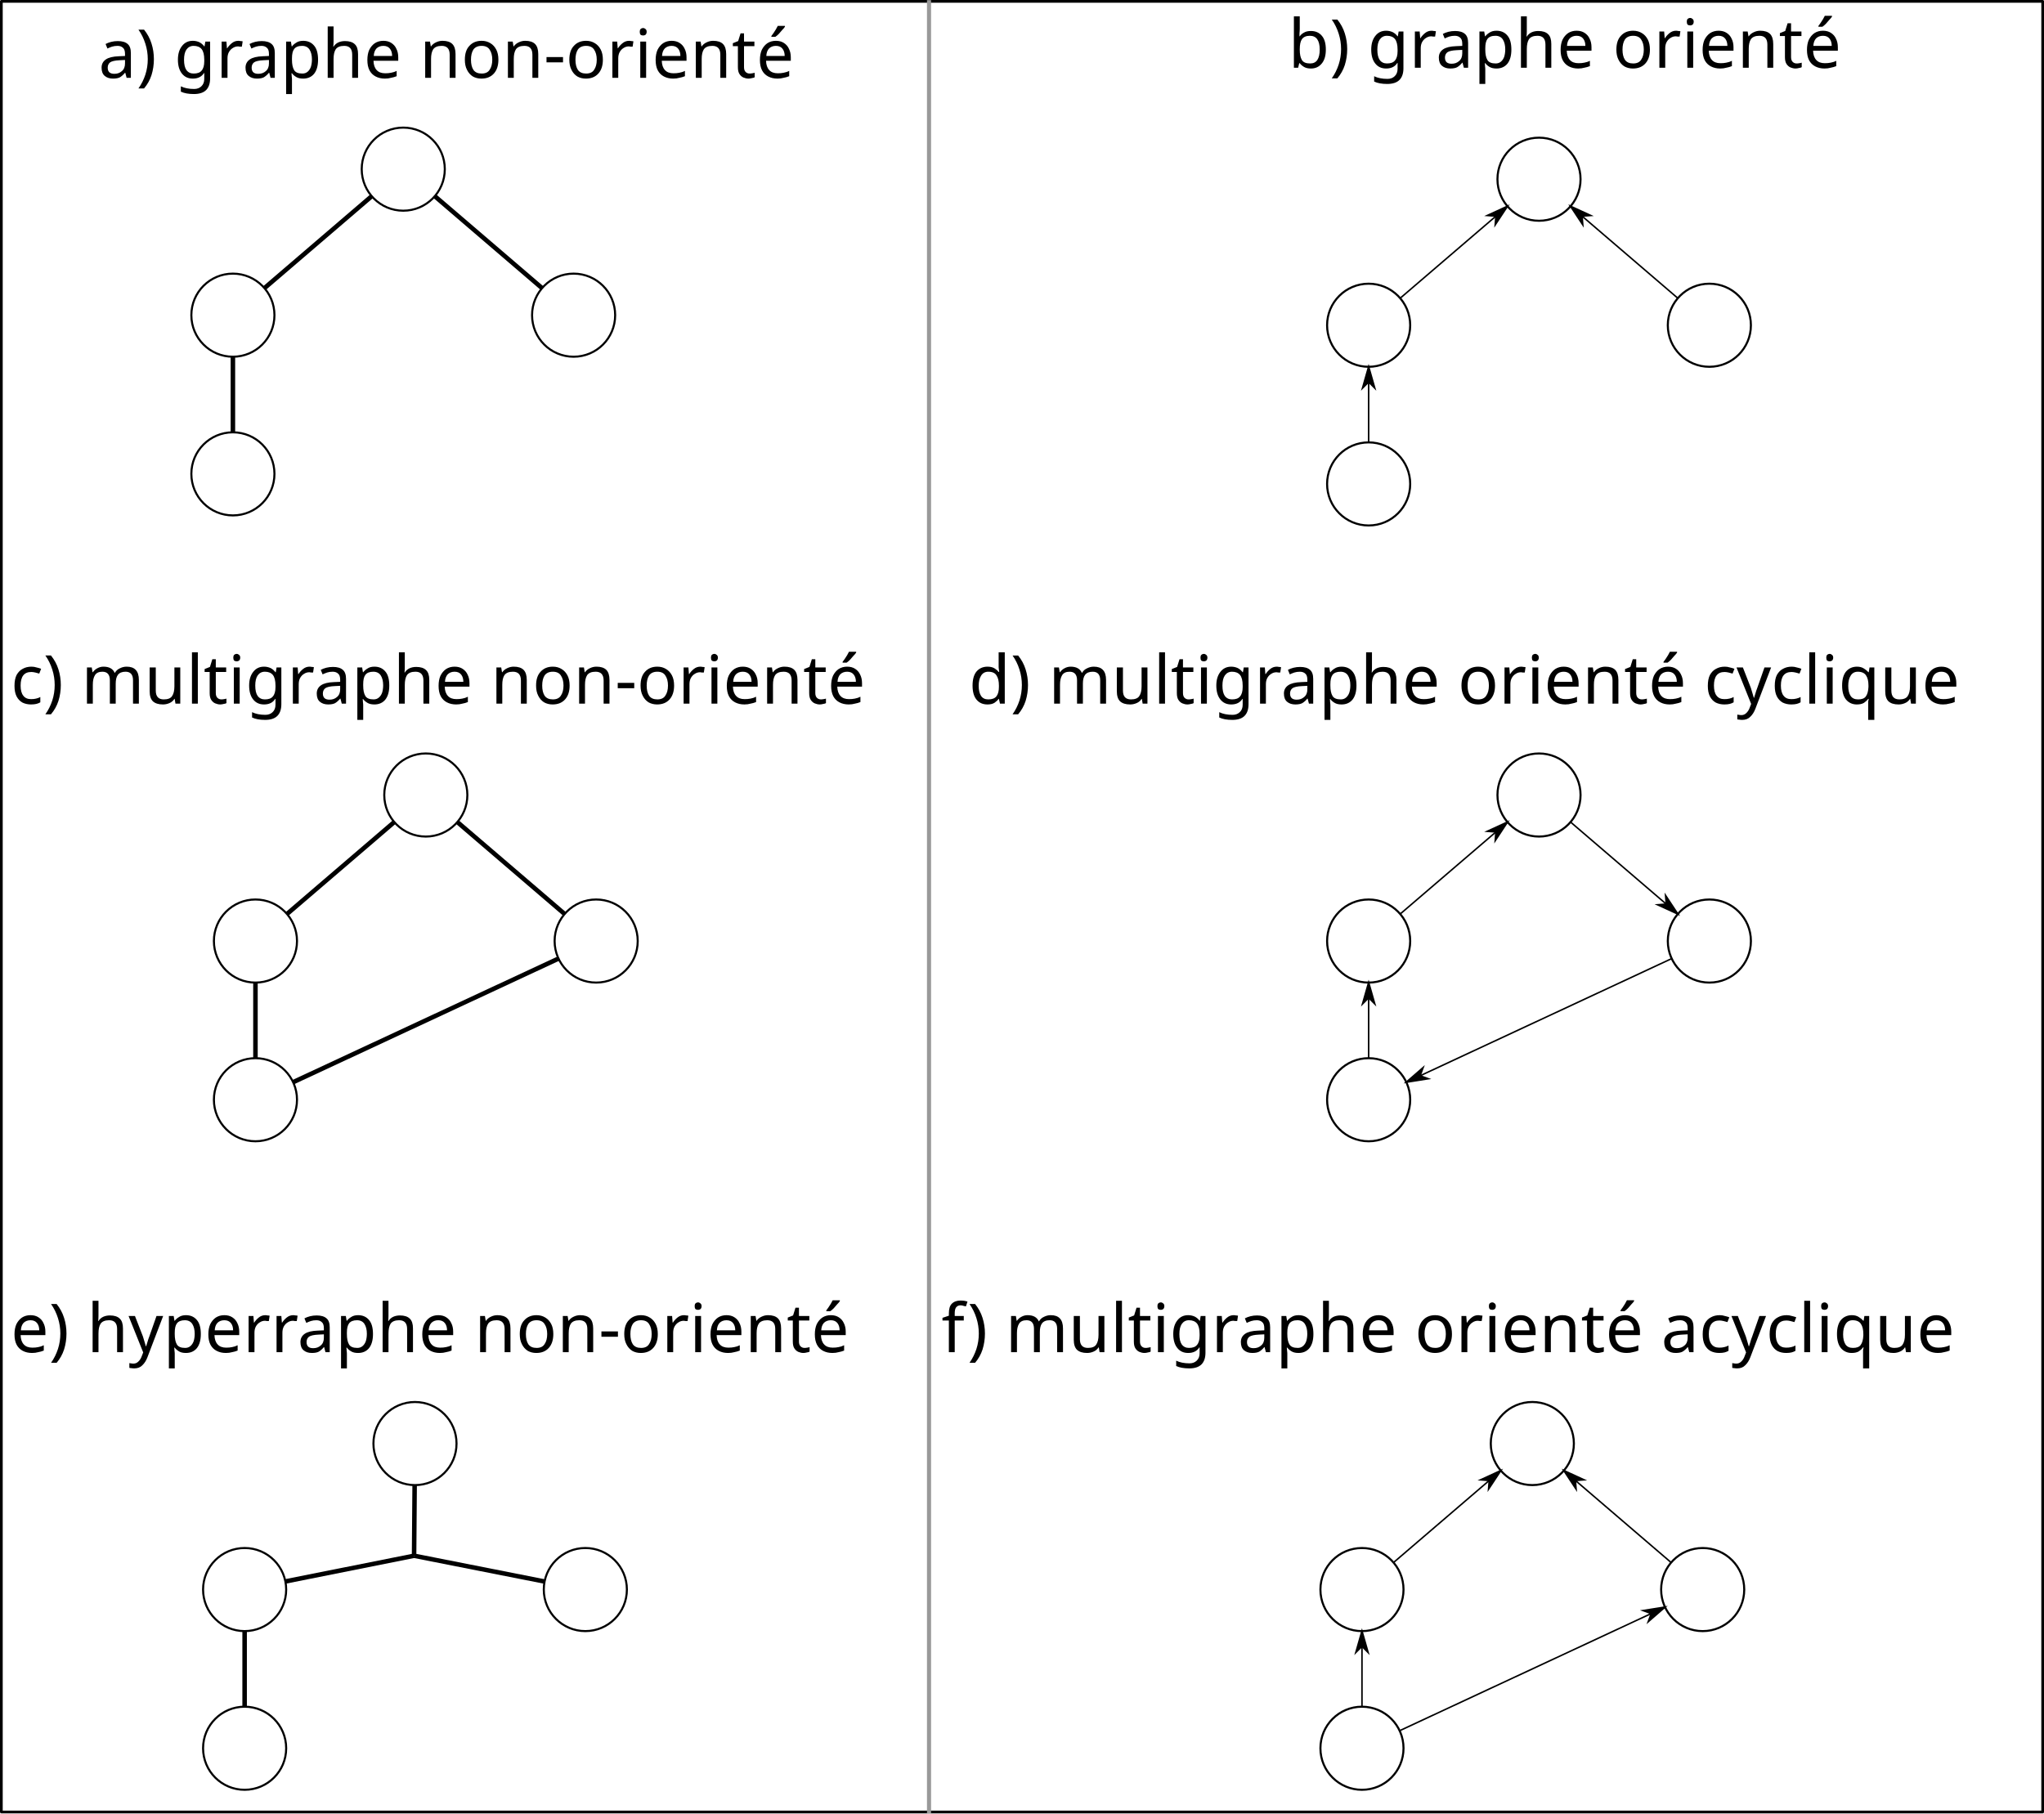
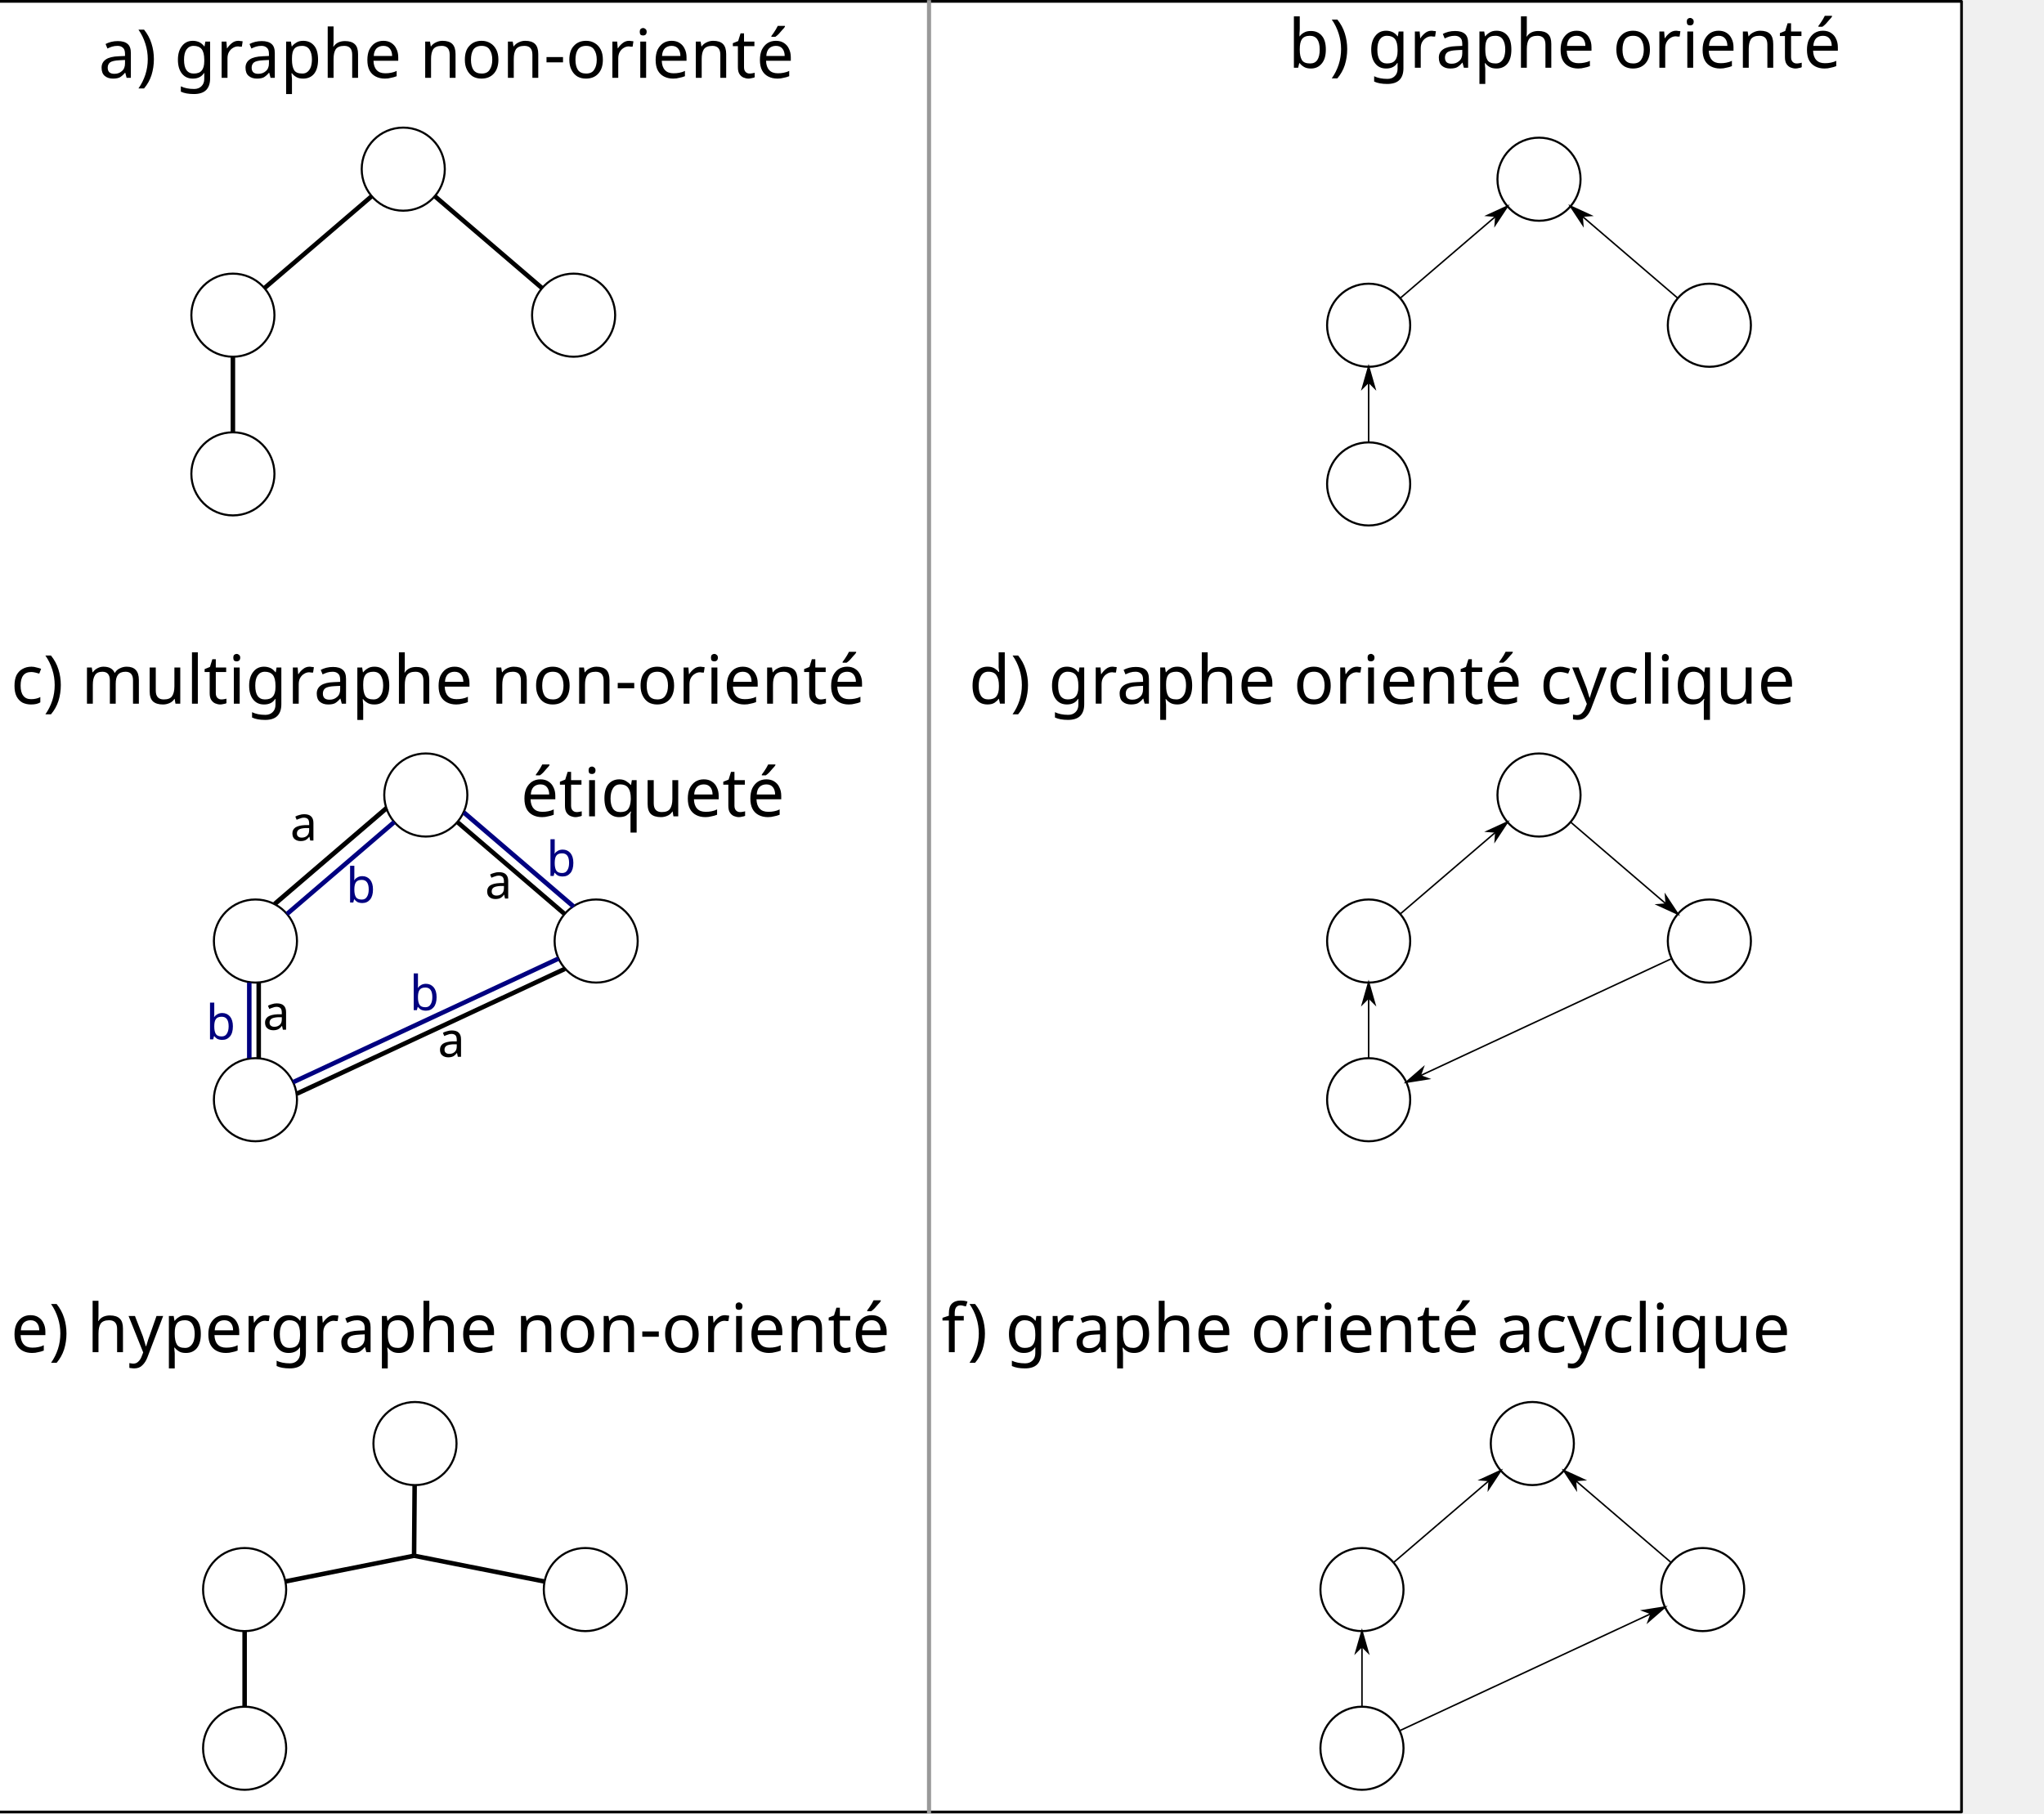
<svg xmlns="http://www.w3.org/2000/svg" width="119.983mm" height="106.457mm" viewBox="0 0 119.983 106.457" version="1.1" id="svg8">
  <defs id="defs2">
    <marker style="overflow:visible" id="marker4892" refX="0" refY="0" orient="auto">
      <path transform="matrix(-0.8,0,0,-0.8,-10,0)" style="fill:#000000;fill-opacity:1;fill-rule:evenodd;stroke:#000000;stroke-width:1pt;stroke-opacity:1" d="M 0,0 5,-5 -12.5,0 5,5 Z" id="path4890" />
    </marker>
    <marker style="overflow:visible" id="marker4870" refX="0" refY="0" orient="auto">
      <path transform="matrix(-0.8,0,0,-0.8,-10,0)" style="fill:#000000;fill-opacity:1;fill-rule:evenodd;stroke:#000000;stroke-width:1pt;stroke-opacity:1" d="M 0,0 5,-5 -12.5,0 5,5 Z" id="path4868" />
    </marker>
    <marker orient="auto" refY="0" refX="0" id="Arrow1Lend" style="overflow:visible">
      <path id="path4589" d="M 0,0 5,-5 -12.5,0 5,5 Z" style="fill:#000000;fill-opacity:1;fill-rule:evenodd;stroke:#000000;stroke-width:1pt;stroke-opacity:1" transform="matrix(-0.8,0,0,-0.8,-10,0)" />
    </marker>
    <marker style="overflow:visible" id="marker4892-1" refX="0" refY="0" orient="auto">
      <path transform="matrix(-0.8,0,0,-0.8,-10,0)" style="fill:#000000;fill-opacity:1;fill-rule:evenodd;stroke:#000000;stroke-width:1pt;stroke-opacity:1" d="M 0,0 5,-5 -12.5,0 5,5 Z" id="path4890-9" />
    </marker>
    <marker style="overflow:visible" id="marker4892-1-7" refX="0" refY="0" orient="auto">
      <path transform="matrix(-0.8,0,0,-0.8,-10,0)" style="fill:#000000;fill-opacity:1;fill-rule:evenodd;stroke:#000000;stroke-width:1pt;stroke-opacity:1" d="M 0,0 5,-5 -12.5,0 5,5 Z" id="path4890-9-8" />
    </marker>
    <marker style="overflow:visible" id="marker4892-1-7-5" refX="0" refY="0" orient="auto">
      <path transform="matrix(-0.8,0,0,-0.8,-10,0)" style="fill:#000000;fill-opacity:1;fill-rule:evenodd;stroke:#000000;stroke-width:1pt;stroke-opacity:1" d="M 0,0 5,-5 -12.5,0 5,5 Z" id="path4890-9-8-0" />
    </marker>
    <marker style="overflow:visible" id="marker4892-1-7-5-6" refX="0" refY="0" orient="auto">
      <path transform="matrix(-0.8,0,0,-0.8,-10,0)" style="fill:#000000;fill-opacity:1;fill-rule:evenodd;stroke:#000000;stroke-width:1pt;stroke-opacity:1" d="M 0,0 5,-5 -12.5,0 5,5 Z" id="path4890-9-8-0-1" />
    </marker>
    <marker style="overflow:visible" id="marker4892-1-6" refX="0" refY="0" orient="auto">
      <path transform="matrix(-0.8,0,0,-0.8,-10,0)" style="fill:#000000;fill-opacity:1;fill-rule:evenodd;stroke:#000000;stroke-width:1pt;stroke-opacity:1" d="M 0,0 5,-5 -12.5,0 5,5 Z" id="path4890-9-5" />
    </marker>
    <marker style="overflow:visible" id="marker4892-1-7-6" refX="0" refY="0" orient="auto">
      <path transform="matrix(-0.8,0,0,-0.8,-10,0)" style="fill:#000000;fill-opacity:1;fill-rule:evenodd;stroke:#000000;stroke-width:1pt;stroke-opacity:1" d="M 0,0 5,-5 -12.5,0 5,5 Z" id="path4890-9-8-9" />
    </marker>
    <marker style="overflow:visible" id="marker4892-1-7-5-3" refX="0" refY="0" orient="auto">
      <path transform="matrix(-0.8,0,0,-0.8,-10,0)" style="fill:#000000;fill-opacity:1;fill-rule:evenodd;stroke:#000000;stroke-width:1pt;stroke-opacity:1" d="M 0,0 5,-5 -12.5,0 5,5 Z" id="path4890-9-8-0-7" />
    </marker>
    <marker style="overflow:visible" id="marker4892-1-7-5-6-4" refX="0" refY="0" orient="auto">
      <path transform="matrix(-0.8,0,0,-0.8,-10,0)" style="fill:#000000;fill-opacity:1;fill-rule:evenodd;stroke:#000000;stroke-width:1pt;stroke-opacity:1" d="M 0,0 5,-5 -12.5,0 5,5 Z" id="path4890-9-8-0-1-5" />
    </marker>
    <marker style="overflow:visible" id="marker4892-1-6-8" refX="0" refY="0" orient="auto">
      <path transform="matrix(-0.8,0,0,-0.8,-10,0)" style="fill:#000000;fill-opacity:1;fill-rule:evenodd;stroke:#000000;stroke-width:1pt;stroke-opacity:1" d="M 0,0 5,-5 -12.5,0 5,5 Z" id="path4890-9-5-8" />
    </marker>
  </defs>
  <g id="layer1" transform="translate(-0.00834734,-166.9924)">
-     <rect style="opacity:1;fill:#ffffff;fill-opacity:1;stroke:#000000;stroke-width:0.159;stroke-linecap:round;stroke-linejoin:round;stroke-miterlimit:4;stroke-dasharray:none;stroke-dashoffset:0;stroke-opacity:1" id="rect4646" width="119.825" height="106.298" x="0.088" y="167.072" />
+     <rect style="opacity:1;fill:#ffffff;fill-opacity:1;stroke:#000000;stroke-width:0.159;stroke-linecap:round;stroke-linejoin:round;stroke-miterlimit:4;stroke-dasharray:none;stroke-dashoffset:0;stroke-opacity:1" id="rect4646" width="119.825" height="106.298" x="-4.675" y="167.072" />
    <g id="g7879" transform="translate(5.002602,9.525001)">
      <text id="text4487" y="162.034" x="0.781" style="font-style:normal;font-weight:normal;font-size:3.969px;line-height:6.615px;font-family:sans-serif;letter-spacing:0px;word-spacing:0px;fill:#000000;fill-opacity:1;stroke:none;stroke-width:0.265px;stroke-linecap:butt;stroke-linejoin:miter;stroke-opacity:1" xml:space="preserve">
        <tspan style="stroke-width:0.265px" y="162.034" x="0.781" id="tspan4485">a) graphe non-orienté</tspan>
      </text>
      <g id="g7729">
        <circle style="opacity:1;fill:#ffffff;fill-opacity:1;stroke:#000000;stroke-width:0.121;stroke-linecap:round;stroke-linejoin:round;stroke-miterlimit:4;stroke-dasharray:none;stroke-dashoffset:0;stroke-opacity:1" id="path4507" cx="18.677" cy="167.398" r="2.439" />
        <circle style="opacity:1;fill:#ffffff;fill-opacity:1;stroke:#000000;stroke-width:0.121;stroke-linecap:round;stroke-linejoin:round;stroke-miterlimit:4;stroke-dasharray:none;stroke-dashoffset:0;stroke-opacity:1" id="path4507-7" cx="8.677" cy="175.971" r="2.439" />
        <circle style="opacity:1;fill:#ffffff;fill-opacity:1;stroke:#000000;stroke-width:0.121;stroke-linecap:round;stroke-linejoin:round;stroke-miterlimit:4;stroke-dasharray:none;stroke-dashoffset:0;stroke-opacity:1" id="path4507-7-5" cx="28.677" cy="175.971" r="2.439" />
        <path style="fill:none;fill-rule:evenodd;stroke:#000000;stroke-width:0.265;stroke-linecap:butt;stroke-linejoin:miter;stroke-miterlimit:4;stroke-dasharray:none;stroke-opacity:1" d="m 10.529,174.383 6.296,-5.398" id="path4539" />
        <path style="display:inline;fill:none;fill-rule:evenodd;stroke:#000000;stroke-width:0.265;stroke-linecap:butt;stroke-linejoin:miter;stroke-miterlimit:4;stroke-dasharray:none;stroke-opacity:1" d="M 26.825,174.383 20.529,168.986" id="path4541" />
        <circle style="opacity:1;fill:#ffffff;fill-opacity:1;stroke:#000000;stroke-width:0.121;stroke-linecap:round;stroke-linejoin:round;stroke-miterlimit:4;stroke-dasharray:none;stroke-dashoffset:0;stroke-opacity:1" id="path4507-7-3" cx="8.677" cy="185.287" r="2.439" />
        <path style="fill:none;fill-rule:evenodd;stroke:#000000;stroke-width:0.265;stroke-linecap:butt;stroke-linejoin:miter;stroke-miterlimit:4;stroke-dasharray:none;stroke-opacity:1" d="m 8.677,182.847 v -4.437" id="path4551" />
      </g>
    </g>
    <g id="g7927" transform="translate(-14.1646,7.764998)">
      <text id="text4487-3" y="163.203" x="89.781" style="font-style:normal;font-weight:normal;font-size:3.969px;line-height:6.615px;font-family:sans-serif;letter-spacing:0px;word-spacing:0px;fill:#000000;fill-opacity:1;stroke:none;stroke-width:0.265px;stroke-linecap:butt;stroke-linejoin:miter;stroke-opacity:1" xml:space="preserve">
        <tspan style="stroke-width:0.265px" y="163.203" x="89.781" id="tspan4485-6">b) graphe orienté</tspan>
      </text>
      <g transform="translate(1.469379)" id="g7915">
        <circle style="opacity:1;fill:#ffffff;fill-opacity:1;stroke:#000000;stroke-width:0.121;stroke-linecap:round;stroke-linejoin:round;stroke-miterlimit:4;stroke-dasharray:none;stroke-dashoffset:0;stroke-opacity:1" id="path4507-5" cx="103.043" cy="169.749" r="2.439" />
        <circle style="opacity:1;fill:#ffffff;fill-opacity:1;stroke:#000000;stroke-width:0.121;stroke-linecap:round;stroke-linejoin:round;stroke-miterlimit:4;stroke-dasharray:none;stroke-dashoffset:0;stroke-opacity:1" id="path4507-7-6" cx="93.043" cy="178.322" r="2.439" />
        <circle style="opacity:1;fill:#ffffff;fill-opacity:1;stroke:#000000;stroke-width:0.121;stroke-linecap:round;stroke-linejoin:round;stroke-miterlimit:4;stroke-dasharray:none;stroke-dashoffset:0;stroke-opacity:1" id="path4507-7-5-2" cx="113.043" cy="178.322" r="2.439" />
        <path style="display:inline;fill:none;fill-rule:evenodd;stroke:#000000;stroke-width:0.089;stroke-linecap:butt;stroke-linejoin:miter;stroke-miterlimit:4;stroke-dasharray:none;stroke-opacity:1;marker-end:url(#marker4870)" d="m 94.895,176.734 6.296,-5.398" id="path4539-9" />
        <path style="display:inline;fill:none;fill-rule:evenodd;stroke:#000000;stroke-width:0.089;stroke-linecap:butt;stroke-linejoin:miter;stroke-miterlimit:4;stroke-dasharray:none;stroke-opacity:1;marker-end:url(#Arrow1Lend)" d="m 111.191,176.734 -6.296,-5.398" id="path4541-1" />
        <circle style="opacity:1;fill:#ffffff;fill-opacity:1;stroke:#000000;stroke-width:0.121;stroke-linecap:round;stroke-linejoin:round;stroke-miterlimit:4;stroke-dasharray:none;stroke-dashoffset:0;stroke-opacity:1" id="path4507-7-3-2" cx="93.043" cy="187.638" r="2.439" />
        <path style="display:inline;fill:none;fill-rule:evenodd;stroke:#000000;stroke-width:0.089;stroke-linecap:butt;stroke-linejoin:miter;stroke-miterlimit:4;stroke-dasharray:none;stroke-opacity:1;marker-end:url(#marker4892)" d="m 93.043,185.198 v -4.437" id="path4551-7" />
      </g>
    </g>
-     <g id="g7828" transform="translate(0,1.494193)">
-       <text id="text4487-0" y="206.808" x="0.64" style="font-style:normal;font-weight:normal;font-size:3.969px;line-height:6.615px;font-family:sans-serif;letter-spacing:0px;word-spacing:0px;fill:#000000;fill-opacity:1;stroke:none;stroke-width:0.265px;stroke-linecap:butt;stroke-linejoin:miter;stroke-opacity:1" xml:space="preserve">
-         <tspan style="stroke-width:0.265px" y="206.808" x="0.64" id="tspan4485-9">c) multigraphe non-orienté</tspan>
-       </text>
-       <g transform="translate(6.467442)" id="g7815">
-         <circle style="opacity:1;fill:#ffffff;fill-opacity:1;stroke:#000000;stroke-width:0.121;stroke-linecap:round;stroke-linejoin:round;stroke-miterlimit:4;stroke-dasharray:none;stroke-dashoffset:0;stroke-opacity:1" id="path4507-3" cx="18.536" cy="212.172" r="2.439" />
-         <circle style="opacity:1;fill:#ffffff;fill-opacity:1;stroke:#000000;stroke-width:0.121;stroke-linecap:round;stroke-linejoin:round;stroke-miterlimit:4;stroke-dasharray:none;stroke-dashoffset:0;stroke-opacity:1" id="path4507-7-60" cx="8.536" cy="220.745" r="2.439" />
-         <circle style="opacity:1;fill:#ffffff;fill-opacity:1;stroke:#000000;stroke-width:0.121;stroke-linecap:round;stroke-linejoin:round;stroke-miterlimit:4;stroke-dasharray:none;stroke-dashoffset:0;stroke-opacity:1" id="path4507-7-5-6" cx="28.536" cy="220.745" r="2.439" />
-         <path style="fill:none;fill-rule:evenodd;stroke:#000000;stroke-width:0.265;stroke-linecap:butt;stroke-linejoin:miter;stroke-miterlimit:4;stroke-dasharray:none;stroke-opacity:1" d="m 10.388,219.157 6.296,-5.398" id="path4539-2" />
-         <path style="display:inline;fill:none;fill-rule:evenodd;stroke:#000000;stroke-width:0.265;stroke-linecap:butt;stroke-linejoin:miter;stroke-miterlimit:4;stroke-dasharray:none;stroke-opacity:1" d="M 26.684,219.157 20.388,213.76" id="path4541-6" />
-         <circle style="opacity:1;fill:#ffffff;fill-opacity:1;stroke:#000000;stroke-width:0.121;stroke-linecap:round;stroke-linejoin:round;stroke-miterlimit:4;stroke-dasharray:none;stroke-dashoffset:0;stroke-opacity:1" id="path4507-7-3-1" cx="8.536" cy="230.061" r="2.439" />
-         <path style="fill:none;fill-rule:evenodd;stroke:#000000;stroke-width:0.265;stroke-linecap:butt;stroke-linejoin:miter;stroke-miterlimit:4;stroke-dasharray:none;stroke-opacity:1" d="m 8.536,227.621 v -4.437" id="path4551-8" />
-         <path style="fill:none;fill-rule:evenodd;stroke:#000000;stroke-width:0.265px;stroke-linecap:butt;stroke-linejoin:miter;stroke-opacity:1" d="m 10.747,229.031 15.578,-7.256" id="path5683" />
-       </g>
-     </g>
+     <text xml:space="preserve" style="font-style:normal;font-weight:normal;font-size:3.969px;line-height:6.615px;font-family:sans-serif;letter-spacing:0px;word-spacing:0px;fill:#000000;fill-opacity:1;stroke:none;stroke-width:0.265px;stroke-linecap:butt;stroke-linejoin:miter;stroke-opacity:1" x="0.64" y="208.303" id="text4487-0">
+       <tspan id="tspan4485-9" x="0.64" y="208.303" style="stroke-width:0.265px">c) multigraphe non-orienté</tspan>
+       <tspan x="0.64" y="214.917" style="stroke-width:0.265px" id="tspan1062">                             étiqueté</tspan>
+       <tspan x="0.64" y="221.532" style="stroke-width:0.265px" id="tspan1060" />
+       <tspan x="0.64" y="228.146" style="stroke-width:0.265px" id="tspan1058" />
+     </text>
+     <circle style="opacity:1;fill:#ffffff;fill-opacity:1;stroke:#000000;stroke-width:0.121;stroke-linecap:round;stroke-linejoin:round;stroke-miterlimit:4;stroke-dasharray:none;stroke-dashoffset:0;stroke-opacity:1" id="path4507-3" cx="25.003" cy="213.666" r="2.439" />
+     <circle style="opacity:1;fill:#ffffff;fill-opacity:1;stroke:#000000;stroke-width:0.121;stroke-linecap:round;stroke-linejoin:round;stroke-miterlimit:4;stroke-dasharray:none;stroke-dashoffset:0;stroke-opacity:1" id="path4507-7-60" cx="15.003" cy="222.239" r="2.439" />
+     <circle style="opacity:1;fill:#ffffff;fill-opacity:1;stroke:#000000;stroke-width:0.121;stroke-linecap:round;stroke-linejoin:round;stroke-miterlimit:4;stroke-dasharray:none;stroke-dashoffset:0;stroke-opacity:1" id="path4507-7-5-6" cx="35.003" cy="222.239" r="2.439" />
+     <path style="fill:#000080;fill-rule:evenodd;stroke:#000080;stroke-width:0.265;stroke-linecap:butt;stroke-linejoin:miter;stroke-miterlimit:4;stroke-dasharray:none;stroke-opacity:1" d="m 16.855,220.651 6.296,-5.398" id="path4539-2" />
+     <path style="display:inline;fill:none;fill-rule:evenodd;stroke:#000000;stroke-width:0.265;stroke-linecap:butt;stroke-linejoin:miter;stroke-miterlimit:4;stroke-dasharray:none;stroke-opacity:1" d="m 33.151,220.651 -6.296,-5.398" id="path4541-6" />
+     <circle style="opacity:1;fill:#ffffff;fill-opacity:1;stroke:#000000;stroke-width:0.121;stroke-linecap:round;stroke-linejoin:round;stroke-miterlimit:4;stroke-dasharray:none;stroke-dashoffset:0;stroke-opacity:1" id="path4507-7-3-1" cx="15.003" cy="231.555" r="2.439" />
+     <path style="fill:#000080;fill-rule:evenodd;stroke:#000080;stroke-width:0.265;stroke-linecap:butt;stroke-linejoin:miter;stroke-miterlimit:4;stroke-dasharray:none;stroke-opacity:1" d="m 14.641,229.116 v -4.437" id="path4551-8" />
+     <path style="fill:#000080;fill-rule:evenodd;stroke:#000080;stroke-width:0.265px;stroke-linecap:butt;stroke-linejoin:miter;stroke-opacity:1" d="M 17.215,230.525 32.792,223.269" id="path5683" />
    <g id="g7841" transform="translate(0,6.502385)">
      <text id="text4487-0-2" y="201.8" x="56.877" style="font-style:normal;font-weight:normal;font-size:3.969px;line-height:6.615px;font-family:sans-serif;letter-spacing:0px;word-spacing:0px;fill:#000000;fill-opacity:1;stroke:none;stroke-width:0.265px;stroke-linecap:butt;stroke-linejoin:miter;stroke-opacity:1" xml:space="preserve">
-         <tspan style="stroke-width:0.265px" y="201.8" x="56.877" id="tspan4485-9-8">d) multigraphe orienté cyclique</tspan>
+         <tspan style="stroke-width:0.265px" y="201.8" x="56.877" id="tspan4485-9-8">d) graphe orienté cyclique</tspan>
      </text>
      <g transform="translate(10.81214)" id="g7767">
        <circle style="opacity:1;fill:#ffffff;fill-opacity:1;stroke:#000000;stroke-width:0.121;stroke-linecap:round;stroke-linejoin:round;stroke-miterlimit:4;stroke-dasharray:none;stroke-dashoffset:0;stroke-opacity:1" id="path4507-3-9" cx="79.536" cy="207.164" r="2.439" />
        <circle style="opacity:1;fill:#ffffff;fill-opacity:1;stroke:#000000;stroke-width:0.121;stroke-linecap:round;stroke-linejoin:round;stroke-miterlimit:4;stroke-dasharray:none;stroke-dashoffset:0;stroke-opacity:1" id="path4507-7-60-7" cx="69.536" cy="215.737" r="2.439" />
        <circle style="opacity:1;fill:#ffffff;fill-opacity:1;stroke:#000000;stroke-width:0.121;stroke-linecap:round;stroke-linejoin:round;stroke-miterlimit:4;stroke-dasharray:none;stroke-dashoffset:0;stroke-opacity:1" id="path4507-7-5-6-3" cx="89.536" cy="215.737" r="2.439" />
        <circle style="opacity:1;fill:#ffffff;fill-opacity:1;stroke:#000000;stroke-width:0.121;stroke-linecap:round;stroke-linejoin:round;stroke-miterlimit:4;stroke-dasharray:none;stroke-dashoffset:0;stroke-opacity:1" id="path4507-7-3-1-2" cx="69.536" cy="225.053" r="2.439" />
        <path style="display:inline;fill:none;fill-rule:evenodd;stroke:#000000;stroke-width:0.089;stroke-linecap:butt;stroke-linejoin:miter;stroke-miterlimit:4;stroke-dasharray:none;stroke-opacity:1;marker-end:url(#marker4892-1)" d="m 69.536,222.613 v -4.437" id="path4551-7-4" />
        <path style="display:inline;fill:none;fill-rule:evenodd;stroke:#000000;stroke-width:0.089;stroke-linecap:butt;stroke-linejoin:miter;stroke-miterlimit:4;stroke-dasharray:none;stroke-opacity:1;marker-end:url(#marker4892-1-7)" d="M 71.388,214.149 77.684,208.752" id="path4551-7-4-4" />
        <path style="display:inline;fill:none;fill-rule:evenodd;stroke:#000000;stroke-width:0.089;stroke-linecap:butt;stroke-linejoin:miter;stroke-miterlimit:4;stroke-dasharray:none;stroke-opacity:1;marker-end:url(#marker4892-1-7-5)" d="m 81.388,208.752 6.296,5.398" id="path4551-7-4-4-3" />
        <path style="display:inline;fill:none;fill-rule:evenodd;stroke:#000000;stroke-width:0.089;stroke-linecap:butt;stroke-linejoin:miter;stroke-miterlimit:4;stroke-dasharray:none;stroke-opacity:1;marker-end:url(#marker4892-1-7-5-6)" d="m 87.325,216.767 -15.578,7.256" id="path4551-7-4-4-3-0" />
      </g>
    </g>
    <g id="g7854" transform="translate(0,0.2588258)">
      <text id="text4487-0-6" y="246.118" x="0.64" style="font-style:normal;font-weight:normal;font-size:3.969px;line-height:6.615px;font-family:sans-serif;letter-spacing:0px;word-spacing:0px;fill:#000000;fill-opacity:1;stroke:none;stroke-width:0.265px;stroke-linecap:butt;stroke-linejoin:miter;stroke-opacity:1" xml:space="preserve">
-         <tspan style="stroke-width:0.265px" y="246.118" x="0.64" id="tspan4485-9-3">e) hyperraphe non-orienté</tspan>
+         <tspan style="stroke-width:0.265px" y="246.118" x="0.64" id="tspan4485-9-3">e) hypergraphe non-orienté</tspan>
      </text>
      <g transform="translate(5.831821)" id="g7701">
        <circle style="opacity:1;fill:#ffffff;fill-opacity:1;stroke:#000000;stroke-width:0.121;stroke-linecap:round;stroke-linejoin:round;stroke-miterlimit:4;stroke-dasharray:none;stroke-dashoffset:0;stroke-opacity:1" id="path4507-3-2" cx="18.536" cy="251.482" r="2.439" />
        <circle style="opacity:1;fill:#ffffff;fill-opacity:1;stroke:#000000;stroke-width:0.121;stroke-linecap:round;stroke-linejoin:round;stroke-miterlimit:4;stroke-dasharray:none;stroke-dashoffset:0;stroke-opacity:1" id="path4507-7-60-0" cx="8.536" cy="260.054" r="2.439" />
        <circle style="opacity:1;fill:#ffffff;fill-opacity:1;stroke:#000000;stroke-width:0.121;stroke-linecap:round;stroke-linejoin:round;stroke-miterlimit:4;stroke-dasharray:none;stroke-dashoffset:0;stroke-opacity:1" id="path4507-7-5-6-6" cx="28.536" cy="260.054" r="2.439" />
        <path style="display:inline;fill:none;fill-rule:evenodd;stroke:#000000;stroke-width:0.265;stroke-linecap:butt;stroke-linejoin:miter;stroke-miterlimit:4;stroke-dasharray:none;stroke-opacity:1" d="m 10.928,259.577 7.555,-1.508" id="path4539-2-1" />
        <circle style="opacity:1;fill:#ffffff;fill-opacity:1;stroke:#000000;stroke-width:0.121;stroke-linecap:round;stroke-linejoin:round;stroke-miterlimit:4;stroke-dasharray:none;stroke-dashoffset:0;stroke-opacity:1" id="path4507-7-3-1-5" cx="8.536" cy="269.37" r="2.439" />
        <path style="fill:none;fill-rule:evenodd;stroke:#000000;stroke-width:0.265;stroke-linecap:butt;stroke-linejoin:miter;stroke-miterlimit:4;stroke-dasharray:none;stroke-opacity:1" d="m 8.536,266.931 v -4.437" id="path4551-8-4" />
        <path style="fill:none;fill-rule:evenodd;stroke:#000000;stroke-width:0.265px;stroke-linecap:butt;stroke-linejoin:miter;stroke-opacity:1" d="m 18.516,253.921 -0.033,4.148" id="path6879" />
        <path style="display:inline;fill:none;fill-rule:evenodd;stroke:#000000;stroke-width:0.265px;stroke-linecap:butt;stroke-linejoin:miter;stroke-opacity:1" d="M 26.143,259.582 18.483,258.068" id="path6881" />
      </g>
    </g>
    <g id="g7867" transform="translate(-0.2618971,5.567104)">
      <text id="text4487-0-2-5" y="240.81" x="55.53" style="font-style:normal;font-weight:normal;font-size:3.969px;line-height:6.615px;font-family:sans-serif;letter-spacing:0px;word-spacing:0px;fill:#000000;fill-opacity:1;stroke:none;stroke-width:0.265px;stroke-linecap:butt;stroke-linejoin:miter;stroke-opacity:1" xml:space="preserve">
-         <tspan style="stroke-width:0.265px" y="240.81" x="55.53" id="tspan4485-9-8-4">f) multigraphe orienté acyclique</tspan>
+         <tspan style="stroke-width:0.265px" y="240.81" x="55.53" id="tspan4485-9-8-4">f) graphe orienté acyclique</tspan>
      </text>
      <g transform="translate(12.02912)" id="g7805">
        <circle style="opacity:1;fill:#ffffff;fill-opacity:1;stroke:#000000;stroke-width:0.121;stroke-linecap:round;stroke-linejoin:round;stroke-miterlimit:4;stroke-dasharray:none;stroke-dashoffset:0;stroke-opacity:1" id="path4507-3-9-7" cx="78.189" cy="246.173" r="2.439" />
        <circle style="opacity:1;fill:#ffffff;fill-opacity:1;stroke:#000000;stroke-width:0.121;stroke-linecap:round;stroke-linejoin:round;stroke-miterlimit:4;stroke-dasharray:none;stroke-dashoffset:0;stroke-opacity:1" id="path4507-7-60-7-4" cx="68.189" cy="254.746" r="2.439" />
        <circle style="opacity:1;fill:#ffffff;fill-opacity:1;stroke:#000000;stroke-width:0.121;stroke-linecap:round;stroke-linejoin:round;stroke-miterlimit:4;stroke-dasharray:none;stroke-dashoffset:0;stroke-opacity:1" id="path4507-7-5-6-3-4" cx="88.189" cy="254.746" r="2.439" />
        <circle style="opacity:1;fill:#ffffff;fill-opacity:1;stroke:#000000;stroke-width:0.121;stroke-linecap:round;stroke-linejoin:round;stroke-miterlimit:4;stroke-dasharray:none;stroke-dashoffset:0;stroke-opacity:1" id="path4507-7-3-1-2-3" cx="68.189" cy="264.062" r="2.439" />
        <path style="display:inline;fill:none;fill-rule:evenodd;stroke:#000000;stroke-width:0.089;stroke-linecap:butt;stroke-linejoin:miter;stroke-miterlimit:4;stroke-dasharray:none;stroke-opacity:1;marker-end:url(#marker4892-1-6)" d="m 68.189,261.623 v -4.437" id="path4551-7-4-0" />
        <path style="display:inline;fill:none;fill-rule:evenodd;stroke:#000000;stroke-width:0.089;stroke-linecap:butt;stroke-linejoin:miter;stroke-miterlimit:4;stroke-dasharray:none;stroke-opacity:1;marker-end:url(#marker4892-1-7-6)" d="m 70.041,253.159 6.296,-5.398" id="path4551-7-4-4-7" />
        <path style="display:inline;fill:none;fill-rule:evenodd;stroke:#000000;stroke-width:0.089;stroke-linecap:butt;stroke-linejoin:miter;stroke-miterlimit:4;stroke-dasharray:none;stroke-opacity:1;marker-end:url(#marker4892-1-7-5-3)" d="m 86.337,253.159 -6.296,-5.398" id="path4551-7-4-4-3-8" />
        <path style="display:inline;fill:none;fill-rule:evenodd;stroke:#000000;stroke-width:0.089;stroke-linecap:butt;stroke-linejoin:miter;stroke-miterlimit:4;stroke-dasharray:none;stroke-opacity:1;marker-end:url(#marker4892-1-6-8)" d="m 70.4,263.032 15.578,-7.256" id="path4551-7-4-0-4" />
      </g>
    </g>
    <path style="fill:#999999;fill-rule:evenodd;stroke:#999999;stroke-width:0.24px;stroke-linecap:butt;stroke-linejoin:miter;stroke-opacity:1" d="M 54.542,273.442 V 167" id="path4585" />
+     <path style="fill:none;fill-rule:evenodd;stroke:#000000;stroke-width:0.267px;stroke-linecap:butt;stroke-linejoin:miter;stroke-opacity:1" d="M 17.444,231.197 33.161,223.876" id="path5683-3" />
+     <path style="display:inline;fill:#000080;fill-rule:evenodd;stroke:#000080;stroke-width:0.271;stroke-linecap:butt;stroke-linejoin:miter;stroke-miterlimit:4;stroke-dasharray:none;stroke-opacity:1" d="m 33.685,220.22 -6.446,-5.526" id="path4541-6-6" />
+     <path style="fill:none;fill-rule:evenodd;stroke:#000000;stroke-width:0.276;stroke-linecap:butt;stroke-linejoin:miter;stroke-miterlimit:4;stroke-dasharray:none;stroke-opacity:1" d="m 16.138,220.06 6.56,-5.624" id="path4539-2-7" />
+     <path style="fill:none;fill-rule:evenodd;stroke:#000000;stroke-width:0.265;stroke-linecap:butt;stroke-linejoin:miter;stroke-miterlimit:4;stroke-dasharray:none;stroke-opacity:1" d="m 15.195,229.116 v -4.437" id="path4551-8-5" />
+     <text xml:space="preserve" style="font-style:normal;font-weight:normal;font-size:2.822px;line-height:6.615px;font-family:sans-serif;letter-spacing:0px;word-spacing:0px;writing-mode:lr-tb;fill:#000000;fill-opacity:1;stroke:none;stroke-width:0.265px;stroke-linecap:butt;stroke-linejoin:miter;stroke-opacity:1" x="25.711" y="229.037" id="text107">
+       <tspan id="tspan105" x="25.711" y="229.037" style="font-size:2.822px;stroke-width:0.265px">a</tspan>
+     </text>
+     <text xml:space="preserve" style="font-style:normal;font-weight:normal;font-size:2.822px;line-height:6.615px;font-family:sans-serif;letter-spacing:0px;word-spacing:0px;writing-mode:lr-tb;fill:#000080;fill-opacity:1;stroke:none;stroke-width:0.265px;stroke-linecap:butt;stroke-linejoin:miter;stroke-opacity:1;" x="24.057" y="226.297" id="text111">
+       <tspan id="tspan109" x="24.057" y="226.297" style="font-size:2.822px;stroke-width:0.265px;fill:#000080;">b</tspan>
+     </text>
+     <text xml:space="preserve" style="font-style:normal;font-weight:normal;font-size:2.822px;line-height:6.615px;font-family:sans-serif;letter-spacing:0px;word-spacing:0px;writing-mode:lr-tb;fill:#000000;fill-opacity:1;stroke:none;stroke-width:0.265px;stroke-linecap:butt;stroke-linejoin:miter;stroke-opacity:1" x="15.44" y="227.445" id="text107-3">
+       <tspan id="tspan105-6" x="15.44" y="227.445" style="font-size:2.822px;stroke-width:0.265px">a</tspan>
+     </text>
+     <text xml:space="preserve" style="font-style:normal;font-weight:normal;font-size:2.822px;line-height:6.615px;font-family:sans-serif;letter-spacing:0px;word-spacing:0px;writing-mode:lr-tb;fill:#000000;fill-opacity:1;stroke:none;stroke-width:0.265px;stroke-linecap:butt;stroke-linejoin:miter;stroke-opacity:1" x="28.48" y="219.744" id="text107-7">
+       <tspan id="tspan105-5" x="28.48" y="219.744" style="font-size:2.822px;stroke-width:0.265px">a</tspan>
+     </text>
+     <text xml:space="preserve" style="font-style:normal;font-weight:normal;font-size:2.822px;line-height:6.615px;font-family:sans-serif;letter-spacing:0px;word-spacing:0px;writing-mode:lr-tb;fill:#000000;fill-opacity:1;stroke:none;stroke-width:0.265px;stroke-linecap:butt;stroke-linejoin:miter;stroke-opacity:1" x="17.046" y="216.342" id="text107-35">
+       <tspan id="tspan105-62" x="17.046" y="216.342" style="font-size:2.822px;stroke-width:0.265px">a</tspan>
+     </text>
+     <text xml:space="preserve" style="font-style:normal;font-weight:normal;font-size:2.822px;line-height:6.615px;font-family:sans-serif;letter-spacing:0px;word-spacing:0px;writing-mode:lr-tb;fill:#000080;fill-opacity:1;stroke:none;stroke-width:0.265px;stroke-linecap:butt;stroke-linejoin:miter;stroke-opacity:1;" x="12.102" y="228.011" id="text111-9">
+       <tspan id="tspan109-1" x="12.102" y="228.011" style="font-size:2.822px;stroke-width:0.265px;fill:#000080;">b</tspan>
+     </text>
+     <text xml:space="preserve" style="font-style:normal;font-weight:normal;font-size:2.822px;line-height:6.615px;font-family:sans-serif;letter-spacing:0px;word-spacing:0px;writing-mode:lr-tb;fill:#000080;fill-opacity:1;stroke:none;stroke-width:0.265px;stroke-linecap:butt;stroke-linejoin:miter;stroke-opacity:1;" x="32.087" y="218.419" id="text111-2">
+       <tspan id="tspan109-7" x="32.087" y="218.419" style="font-size:2.822px;stroke-width:0.265px;fill:#000080;">b</tspan>
+     </text>
+     <text xml:space="preserve" style="font-style:normal;font-weight:normal;font-size:2.822px;line-height:6.615px;font-family:sans-serif;letter-spacing:0px;word-spacing:0px;writing-mode:lr-tb;fill:#000080;fill-opacity:1;stroke:none;stroke-width:0.265px;stroke-linecap:butt;stroke-linejoin:miter;stroke-opacity:1;" x="20.323" y="219.979" id="text111-0">
+       <tspan id="tspan109-9" x="20.323" y="219.979" style="font-size:2.822px;stroke-width:0.265px;fill:#000080;">b</tspan>
+     </text>
  </g>
</svg>
